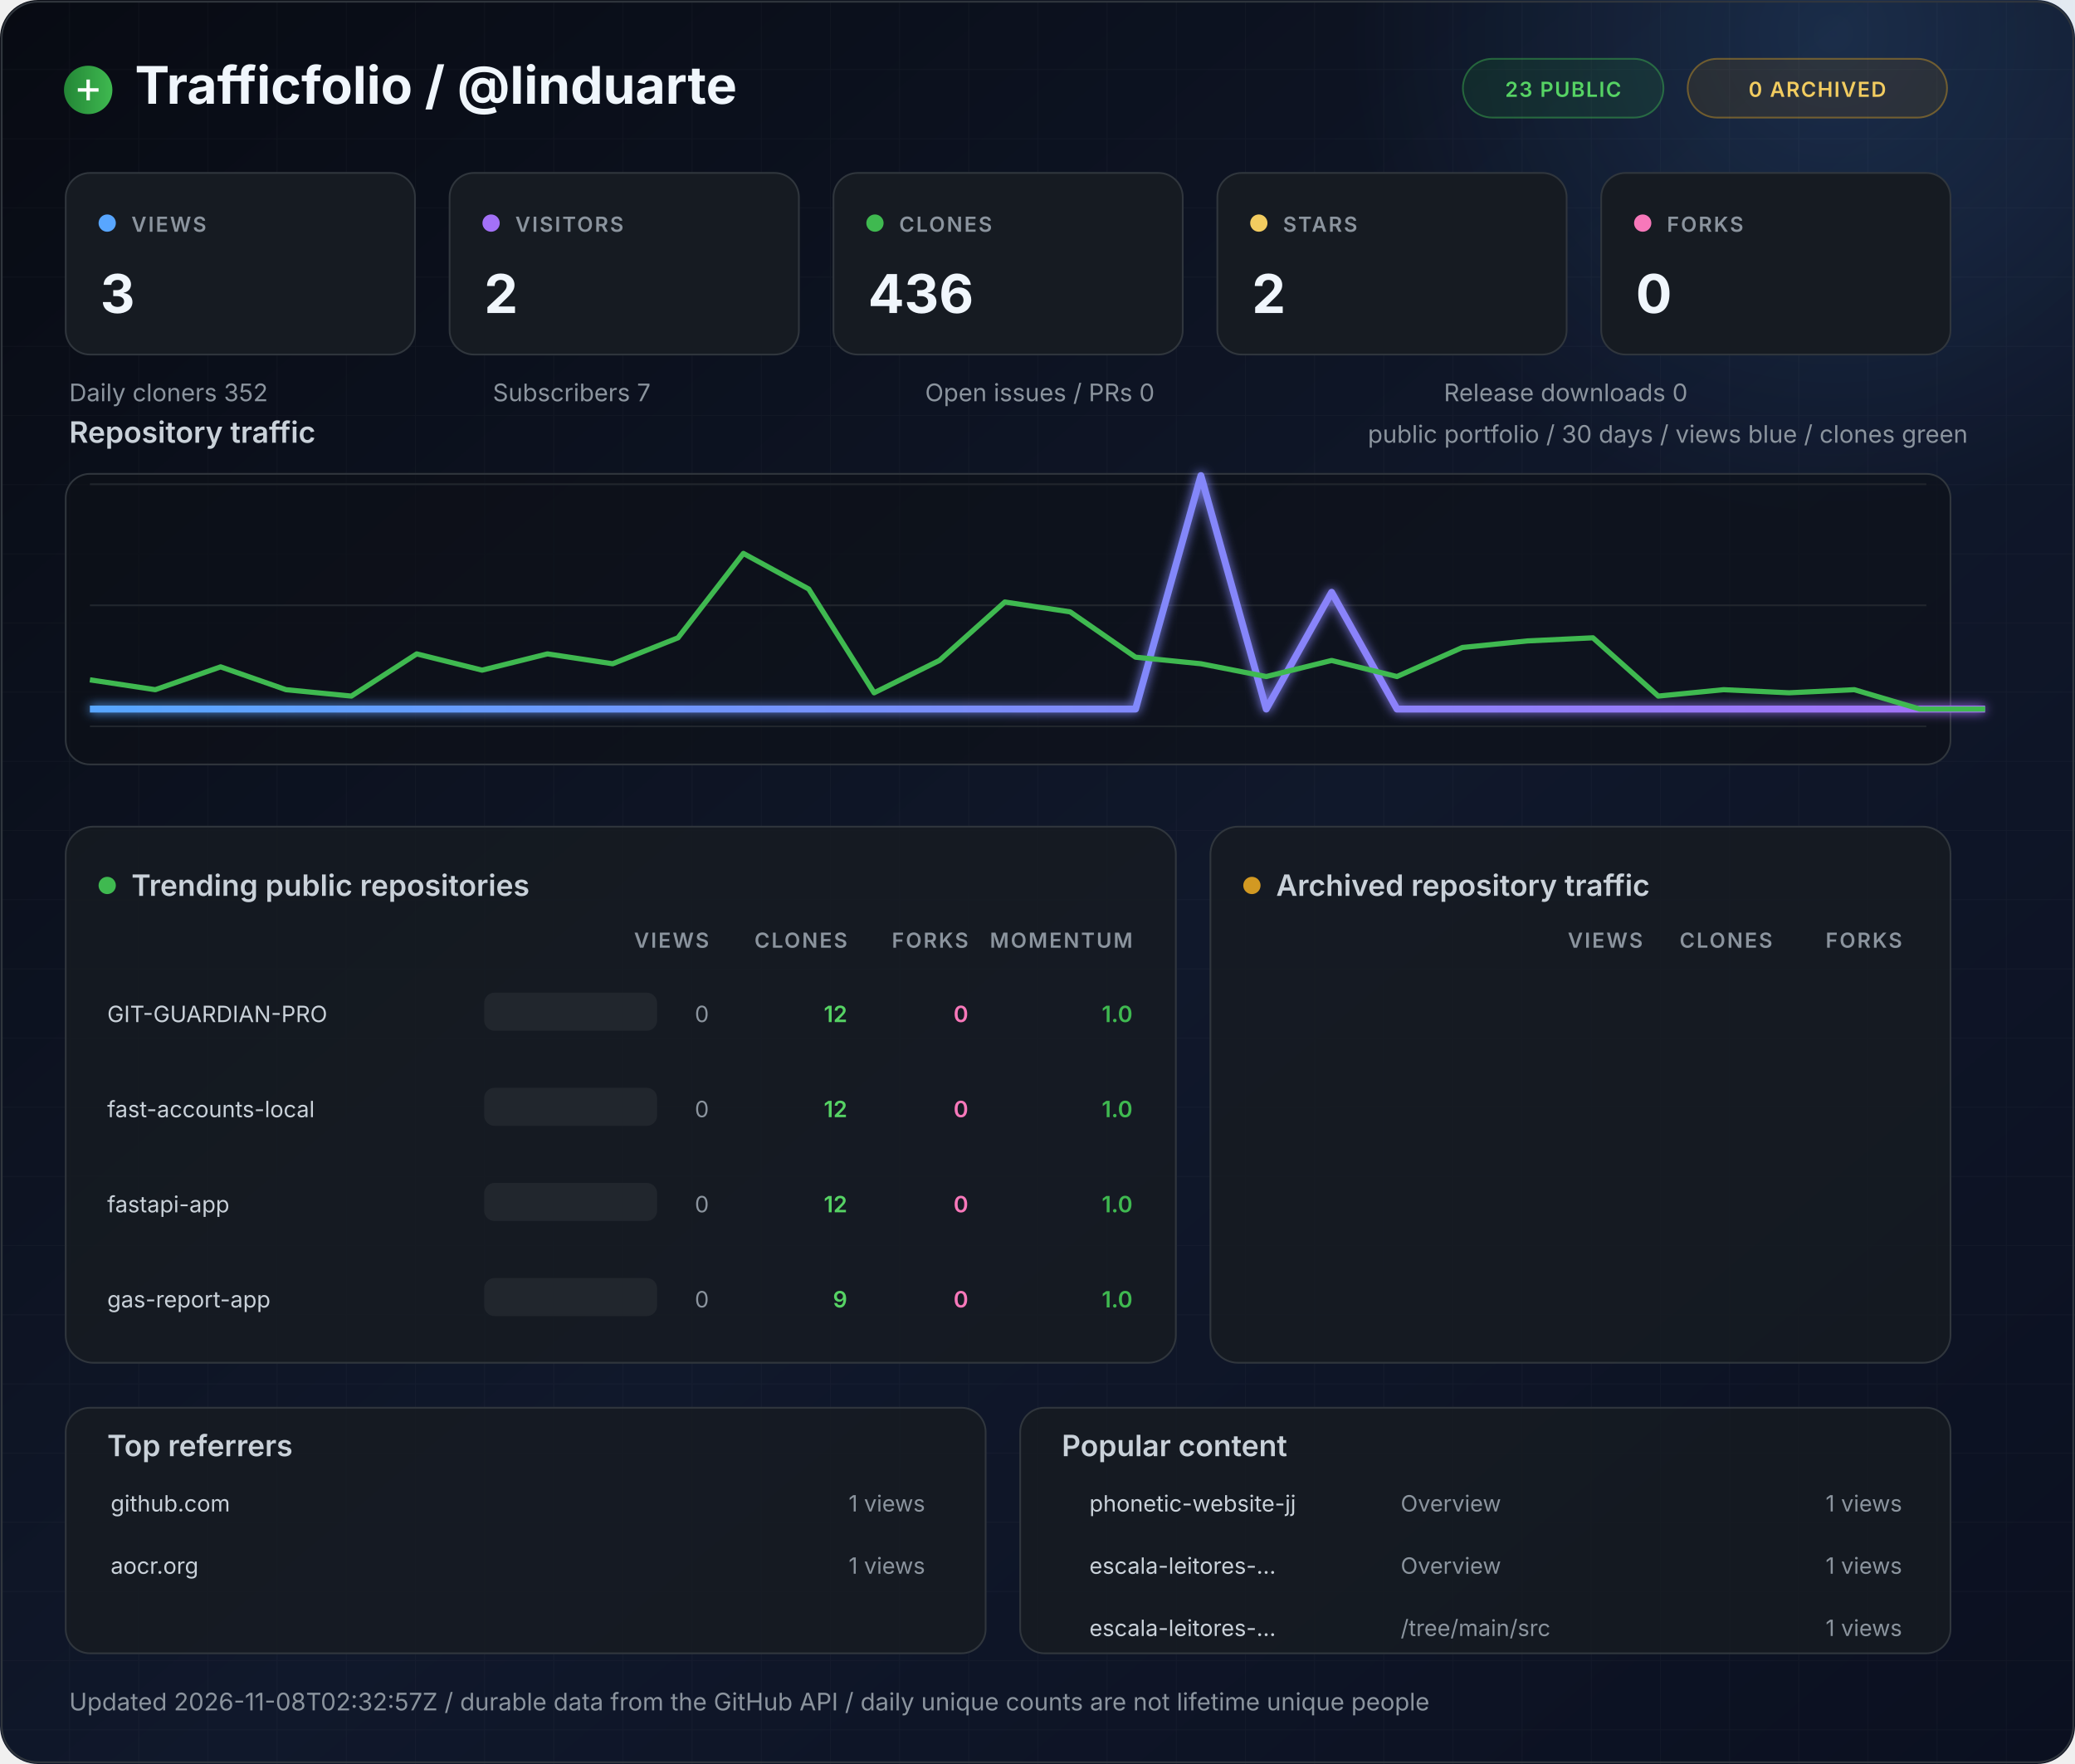
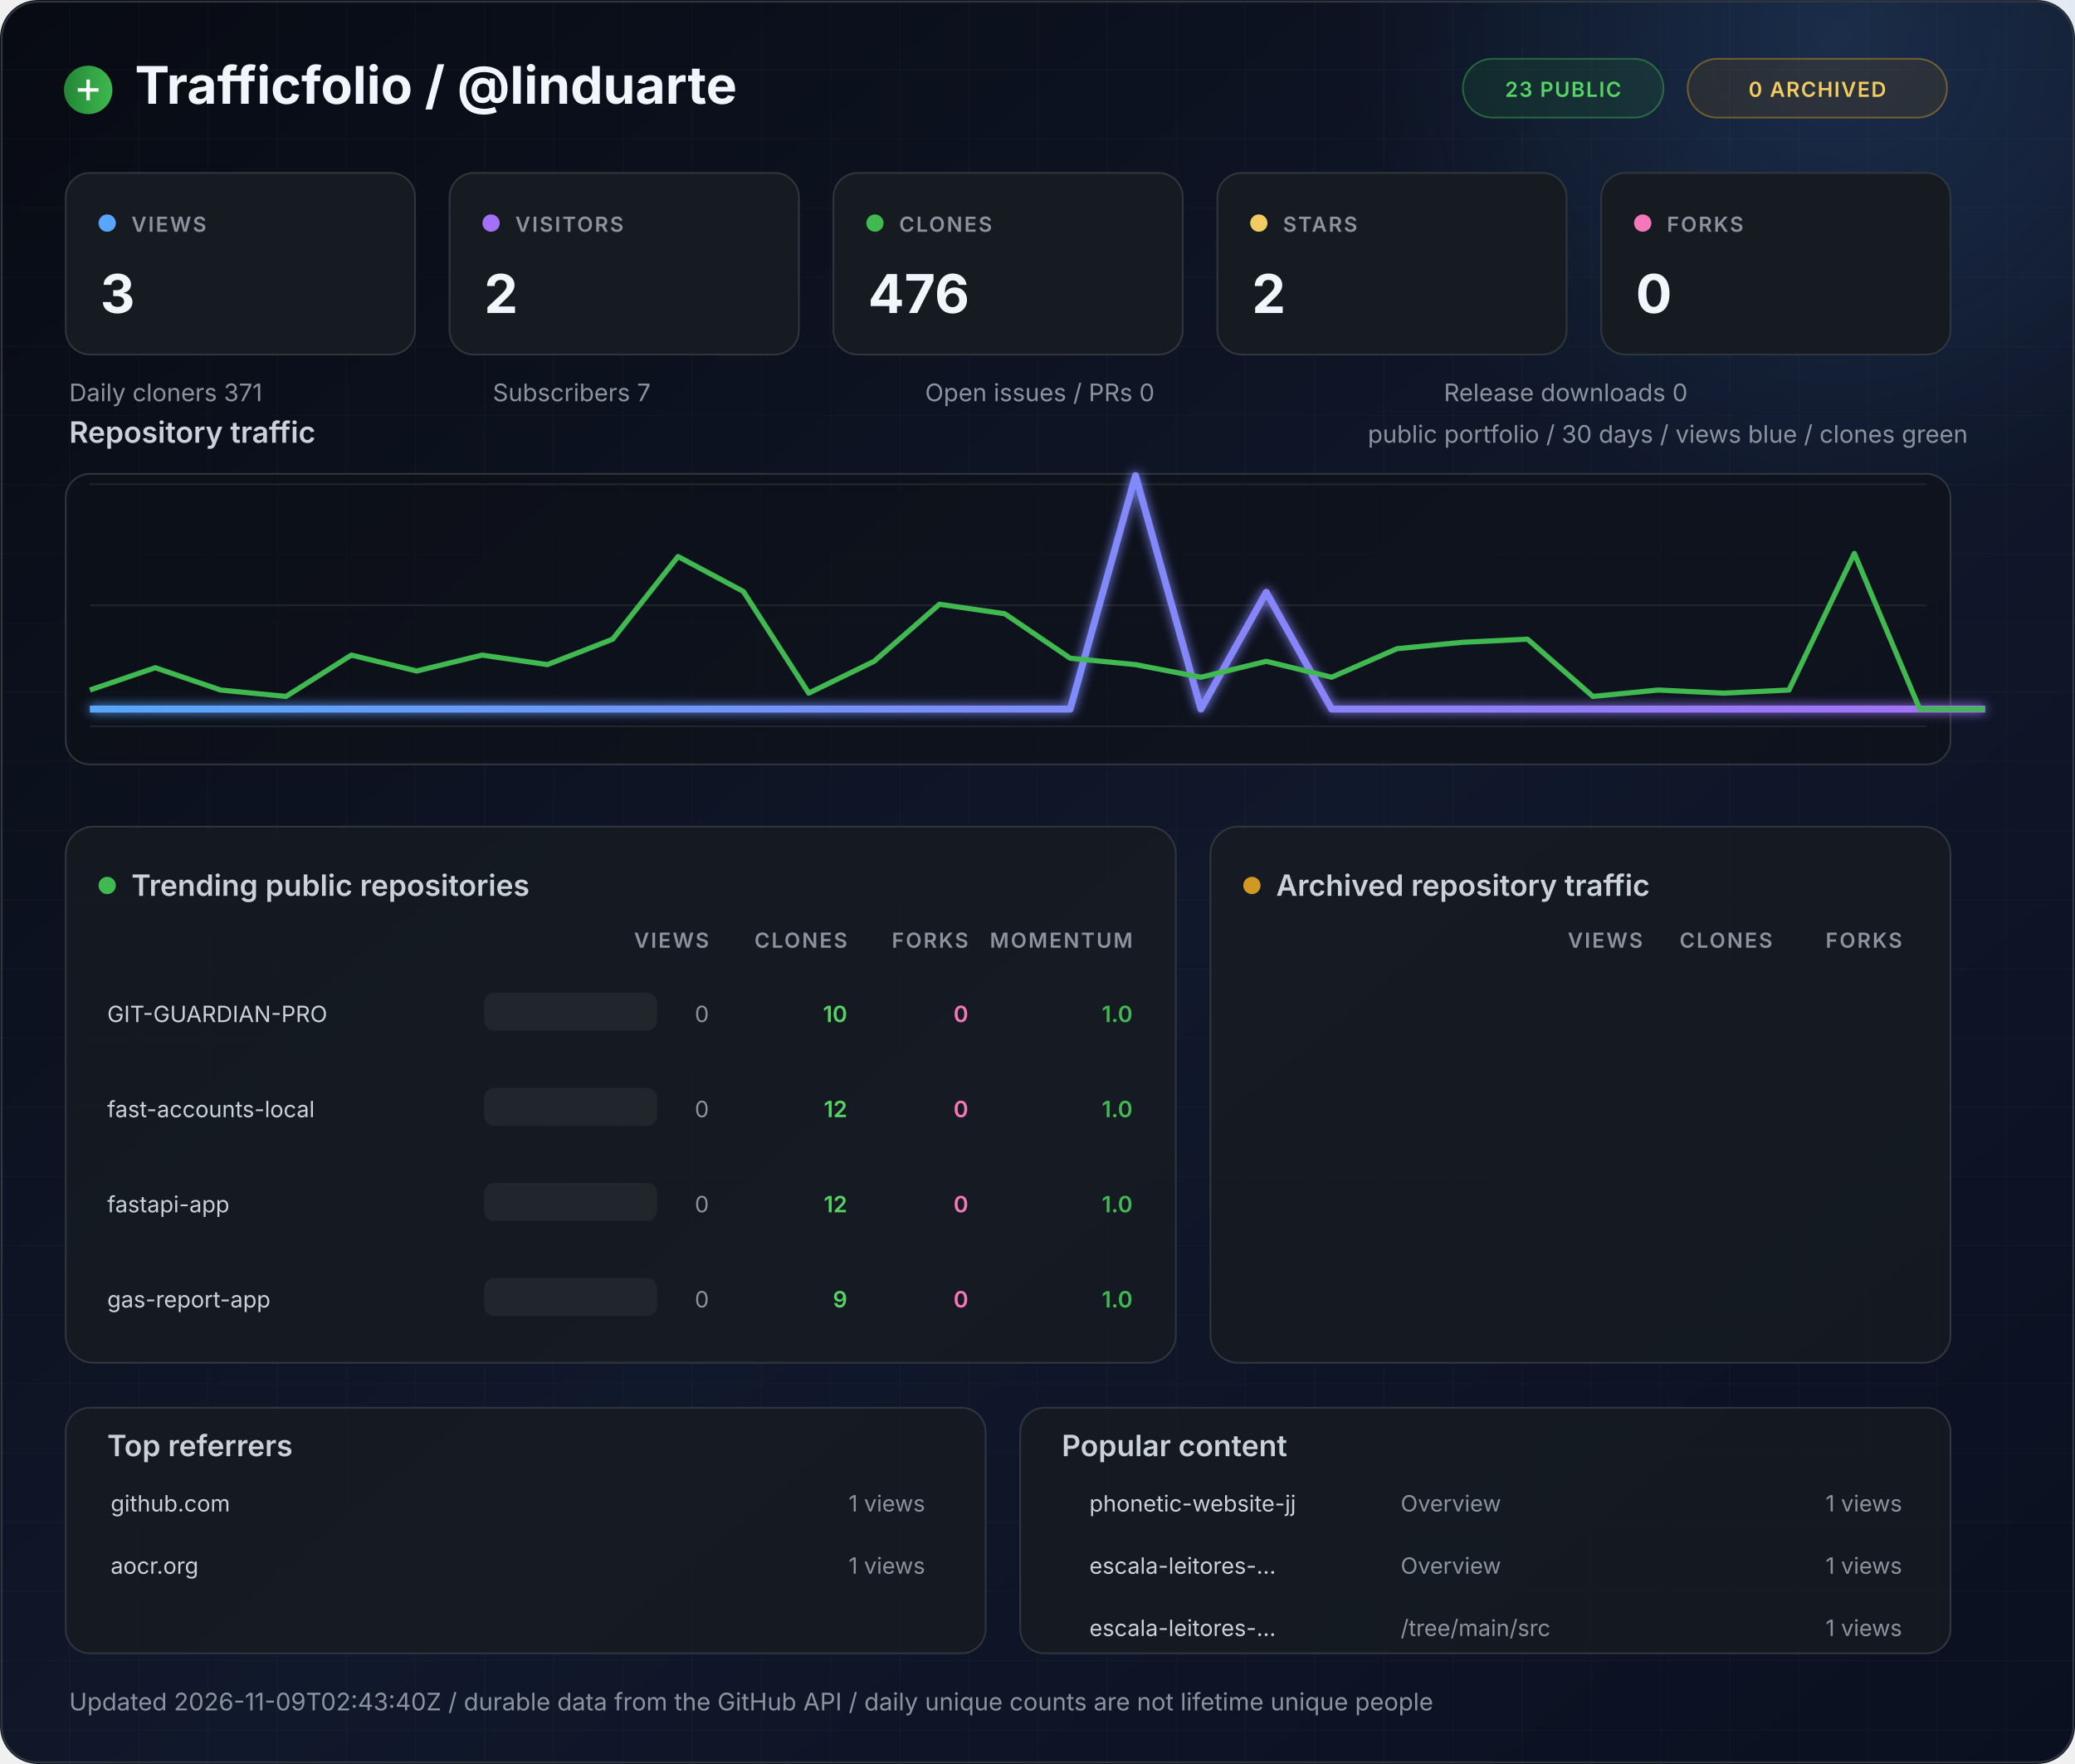
<svg xmlns="http://www.w3.org/2000/svg" width="1200" height="1020" viewBox="0 0 1200 1020" role="img" aria-label="Trafficfolio GitHub analytics dashboard for linduarte">
  <defs>
    <linearGradient id="bg" x1="0" y1="0" x2="1" y2="1">
      <stop stop-color="#080b13" />
      <stop offset=".55" stop-color="#10182b" />
      <stop offset="1" stop-color="#0b1020" />
    </linearGradient>
    <linearGradient id="line" x1="0" y1="0" x2="1" y2="0">
      <stop stop-color="#58a6ff" />
      <stop offset="1" stop-color="#a371f7" />
    </linearGradient>
    <linearGradient id="bar" x1="0" y1="0" x2="1" y2="0">
      <stop stop-color="#238636" />
      <stop offset="1" stop-color="#3fb950" />
    </linearGradient>
    <linearGradient id="archiveBar" x1="0" y1="0" x2="1" y2="0">
      <stop stop-color="#9e6a03" />
      <stop offset="1" stop-color="#f2cc60" />
    </linearGradient>
    <radialGradient id="ambient">
      <stop stop-color="#58a6ff" stop-opacity=".16" />
      <stop offset="1" stop-color="#58a6ff" stop-opacity="0" />
    </radialGradient>
    <pattern id="grid" width="40" height="40" patternUnits="userSpaceOnUse">
      <path d="M40 0H0V40" fill="none" stroke="#ffffff" stroke-opacity=".025" />
    </pattern>
    <filter id="glow">
      <feGaussianBlur stdDeviation="3" result="b" />
      <feMerge>
        <feMergeNode in="b" />
        <feMergeNode in="SourceGraphic" />
      </feMerge>
    </filter>
    <style>
    .title{font:750 30px -apple-system,BlinkMacSystemFont,"Segoe UI",sans-serif;fill:#f0f6fc}
    .subtitle{font:14px -apple-system,BlinkMacSystemFont,"Segoe UI",sans-serif;fill:#8b949e}
    .label{font:600 12px -apple-system,BlinkMacSystemFont,"Segoe UI",sans-serif;fill:#8b949e;letter-spacing:1px}
    .metric{font:700 31px -apple-system,BlinkMacSystemFont,"Segoe UI",sans-serif;fill:#f0f6fc}
    .section{font:600 17px -apple-system,BlinkMacSystemFont,"Segoe UI",sans-serif;fill:#c9d1d9}
    .repo,.value,.trend,.archive,.clone,.fork{font:13px -apple-system,BlinkMacSystemFont,"Segoe UI",sans-serif;fill:#c9d1d9}
    .value{fill:#8b949e} .trend{fill:#3fb950;font-weight:600} .archive{fill:#d29922}
    .clone{fill:#56d364;font-weight:600} .fork{fill:#f778ba;font-weight:600}
    .pill{font:600 12px -apple-system,BlinkMacSystemFont,"Segoe UI",sans-serif;letter-spacing:.7px}
  </style>
  </defs>
  <rect width="1200" height="1020" rx="22" fill="url(#bg)" />
  <rect width="1200" height="1020" rx="22" fill="url(#grid)" />
  <circle cx="1060" cy="20" r="280" fill="url(#ambient)" />
  <rect x="1" y="1" width="1198" height="1018" rx="21" fill="none" stroke="#30363d" />
  <circle cx="51" cy="52" r="14" fill="url(#bar)" />
  <path d="M45 52h12M51 46v12" stroke="#fff" stroke-width="2" />
  <text x="78" y="60" class="title">Trafficfolio / @linduarte</text>
  <rect x="846" y="34" width="116" height="34" rx="17" fill="#238636" fill-opacity=".16" stroke="#3fb950" stroke-opacity=".45" />
  <text x="904" y="56" text-anchor="middle" class="pill" fill="#56d364">23 PUBLIC</text>
  <rect x="976" y="34" width="150" height="34" rx="17" fill="#9e6a03" fill-opacity=".14" stroke="#d29922" stroke-opacity=".45" />
  <text x="1051" y="56" text-anchor="middle" class="pill" fill="#f2cc60">0 ARCHIVED</text>
  <rect x="38" y="100" width="202" height="105" rx="14" fill="#161b22" stroke="#30363d" />
  <circle cx="62" cy="129" r="5" fill="#58a6ff" />
  <text x="76" y="134" class="label">VIEWS</text>
  <text x="58" y="181" class="metric">3</text>
  <rect x="260" y="100" width="202" height="105" rx="14" fill="#161b22" stroke="#30363d" />
  <circle cx="284" cy="129" r="5" fill="#a371f7" />
  <text x="298" y="134" class="label">VISITORS</text>
  <text x="280" y="181" class="metric">2</text>
  <rect x="482" y="100" width="202" height="105" rx="14" fill="#161b22" stroke="#30363d" />
  <circle cx="506" cy="129" r="5" fill="#3fb950" />
  <text x="520" y="134" class="label">CLONES</text>
-   <text x="502" y="181" class="metric">436</text>
+   <text x="502" y="181" class="metric">476</text>
  <rect x="704" y="100" width="202" height="105" rx="14" fill="#161b22" stroke="#30363d" />
  <circle cx="728" cy="129" r="5" fill="#f2cc60" />
  <text x="742" y="134" class="label">STARS</text>
  <text x="724" y="181" class="metric">2</text>
  <rect x="926" y="100" width="202" height="105" rx="14" fill="#161b22" stroke="#30363d" />
  <circle cx="950" cy="129" r="5" fill="#f778ba" />
  <text x="964" y="134" class="label">FORKS</text>
  <text x="946" y="181" class="metric">0</text>
-   <text x="40" y="232" class="subtitle">Daily cloners 352</text>
+   <text x="40" y="232" class="subtitle">Daily cloners 371</text>
  <text x="285" y="232" class="subtitle">Subscribers 7</text>
  <text x="535" y="232" class="subtitle">Open issues / PRs 0</text>
  <text x="835" y="232" class="subtitle">Release downloads 0</text>
  <text x="40" y="256" class="section">Repository traffic</text>
  <text x="1138" y="256" text-anchor="end" class="subtitle">public portfolio / 30 days / views blue / clones green</text>
  <rect x="38" y="274" width="1090" height="168" rx="14" fill="#0d1117" fill-opacity=".62" stroke="#30363d" />
  <line x1="52" y1="420" x2="1114" y2="420" stroke="#21262d" />
  <line x1="52" y1="350" x2="1114" y2="350" stroke="#21262d" />
  <line x1="52" y1="280" x2="1114" y2="280" stroke="#21262d" />
-   <polyline points="52.0,410.0 89.8,410.0 127.6,410.0 165.4,410.0 203.2,410.0 241.0,410.0 278.8,410.0 316.6,410.0 354.3,410.0 392.1,410.0 429.9,410.0 467.7,410.0 505.5,410.0 543.3,410.0 581.1,410.0 618.9,410.0 656.7,410.0 694.5,275.0 732.3,410.0 770.1,342.5 807.9,410.0 845.7,410.0 883.4,410.0 921.2,410.0 959.0,410.0 996.8,410.0 1034.6,410.0 1072.4,410.0 1110.2,410.0 1148.0,410.0" fill="none" stroke="url(#line)" stroke-width="4" stroke-linejoin="round" filter="url(#glow)" />
-   <polyline points="52.0,393.1 89.8,398.8 127.6,385.6 165.4,398.8 203.2,402.5 241.0,378.1 278.8,387.5 316.6,378.1 354.3,383.8 392.1,368.8 429.9,320.0 467.7,340.6 505.5,400.6 543.3,381.9 581.1,348.1 618.9,353.8 656.7,380.0 694.5,383.8 732.3,391.2 770.1,381.9 807.9,391.2 845.7,374.4 883.4,370.6 921.2,368.8 959.0,402.5 996.8,398.8 1034.6,400.6 1072.4,398.8 1110.2,410.0 1148.0,410.0" fill="none" stroke="#3fb950" stroke-width="3" stroke-linejoin="round" />
+   <polyline points="52.0,410.0 89.8,410.0 127.6,410.0 165.4,410.0 203.2,410.0 241.0,410.0 278.8,410.0 316.6,410.0 354.3,410.0 392.1,410.0 429.9,410.0 467.7,410.0 505.5,410.0 543.3,410.0 581.1,410.0 618.9,410.0 656.7,275.0 694.5,410.0 732.3,342.5 770.1,410.0 807.9,410.0 845.7,410.0 883.4,410.0 921.2,410.0 959.0,410.0 996.8,410.0 1034.6,410.0 1072.4,410.0 1110.2,410.0 1148.0,410.0" fill="none" stroke="url(#line)" stroke-width="4" stroke-linejoin="round" filter="url(#glow)" />
+   <polyline points="52.0,399.0 89.8,386.1 127.6,399.0 165.4,402.7 203.2,378.8 241.0,388.0 278.8,378.8 316.6,384.3 354.3,369.6 392.1,321.8 429.9,342.0 467.7,400.8 505.5,382.4 543.3,349.4 581.1,354.9 618.9,380.6 656.7,384.3 694.5,391.6 732.3,382.4 770.1,391.6 807.9,375.1 845.7,371.4 883.4,369.6 921.2,402.7 959.0,399.0 996.8,400.8 1034.6,399.0 1072.4,320.0 1110.2,410.0 1148.0,410.0" fill="none" stroke="#3fb950" stroke-width="3" stroke-linejoin="round" />
  <rect x="38" y="478" width="642" height="310" rx="16" fill="#161b22" fill-opacity=".82" stroke="#30363d" />
  <circle cx="62" cy="512" r="5" fill="#3fb950" />
  <text x="76" y="518" class="section">Trending public repositories</text>
  <text x="410" y="548" text-anchor="end" class="label">VIEWS</text>
  <text x="490" y="548" text-anchor="end" class="label">CLONES</text>
  <text x="560" y="548" text-anchor="end" class="label">FORKS</text>
  <text x="655" y="548" text-anchor="end" class="label">MOMENTUM</text>
  <text x="62" y="591" class="repo">GIT-GUARDIAN-PRO</text>
  <rect x="280" y="574" width="100" height="22" rx="6" fill="#21262d" />
  <rect x="280" y="574" width="0" height="22" rx="6" fill="url(#bar)" />
  <text x="410" y="591" text-anchor="end" class="value">0</text>
-   <text x="490" y="591" text-anchor="end" class="clone">12</text>
+   <text x="490" y="591" text-anchor="end" class="clone">10</text>
  <text x="560" y="591" text-anchor="end" class="fork">0</text>
  <text x="655" y="591" text-anchor="end" class="trend">1.0</text>
  <text x="62" y="646" class="repo">fast-accounts-local</text>
  <rect x="280" y="629" width="100" height="22" rx="6" fill="#21262d" />
  <rect x="280" y="629" width="0" height="22" rx="6" fill="url(#bar)" />
  <text x="410" y="646" text-anchor="end" class="value">0</text>
  <text x="490" y="646" text-anchor="end" class="clone">12</text>
  <text x="560" y="646" text-anchor="end" class="fork">0</text>
  <text x="655" y="646" text-anchor="end" class="trend">1.0</text>
  <text x="62" y="701" class="repo">fastapi-app</text>
  <rect x="280" y="684" width="100" height="22" rx="6" fill="#21262d" />
  <rect x="280" y="684" width="0" height="22" rx="6" fill="url(#bar)" />
  <text x="410" y="701" text-anchor="end" class="value">0</text>
  <text x="490" y="701" text-anchor="end" class="clone">12</text>
  <text x="560" y="701" text-anchor="end" class="fork">0</text>
  <text x="655" y="701" text-anchor="end" class="trend">1.0</text>
  <text x="62" y="756" class="repo">gas-report-app</text>
  <rect x="280" y="739" width="100" height="22" rx="6" fill="#21262d" />
  <rect x="280" y="739" width="0" height="22" rx="6" fill="url(#bar)" />
  <text x="410" y="756" text-anchor="end" class="value">0</text>
  <text x="490" y="756" text-anchor="end" class="clone">9</text>
  <text x="560" y="756" text-anchor="end" class="fork">0</text>
  <text x="655" y="756" text-anchor="end" class="trend">1.0</text>
  <rect x="700" y="478" width="428" height="310" rx="16" fill="#161b22" fill-opacity=".82" stroke="#30363d" />
  <circle cx="724" cy="512" r="5" fill="#d29922" />
  <text x="738" y="518" class="section">Archived repository traffic</text>
  <text x="950" y="548" text-anchor="end" class="label">VIEWS</text>
  <text x="1025" y="548" text-anchor="end" class="label">CLONES</text>
  <text x="1100" y="548" text-anchor="end" class="label">FORKS</text>
  <rect x="38" y="814" width="532" height="142" rx="14" fill="#161b22" fill-opacity=".82" stroke="#30363d" />
  <text x="62" y="842" class="section">Top referrers</text>
  <text x="64" y="874" class="repo">github.com</text>
  <text x="535" y="874" text-anchor="end" class="value">1 views</text>
  <text x="64" y="910" class="repo">aocr.org</text>
  <text x="535" y="910" text-anchor="end" class="value">1 views</text>
  <rect x="590" y="814" width="538" height="142" rx="14" fill="#161b22" fill-opacity=".82" stroke="#30363d" />
  <text x="614" y="842" class="section">Popular content</text>
  <text x="630" y="874" class="repo">phonetic-website-jj</text>
  <text x="810" y="874" class="value">Overview</text>
  <text x="1100" y="874" text-anchor="end" class="value">1 views</text>
  <text x="630" y="910" class="repo">escala-leitores-...</text>
  <text x="810" y="910" class="value">Overview</text>
  <text x="1100" y="910" text-anchor="end" class="value">1 views</text>
  <text x="630" y="946" class="repo">escala-leitores-...</text>
  <text x="810" y="946" class="value">/tree/main/src</text>
  <text x="1100" y="946" text-anchor="end" class="value">1 views</text>
-   <text x="40" y="989" class="subtitle">Updated 2026-11-08T02:32:57Z / durable data from the GitHub API / daily unique counts are not lifetime unique people</text>
+   <text x="40" y="989" class="subtitle">Updated 2026-11-09T02:43:40Z / durable data from the GitHub API / daily unique counts are not lifetime unique people</text>
</svg>
